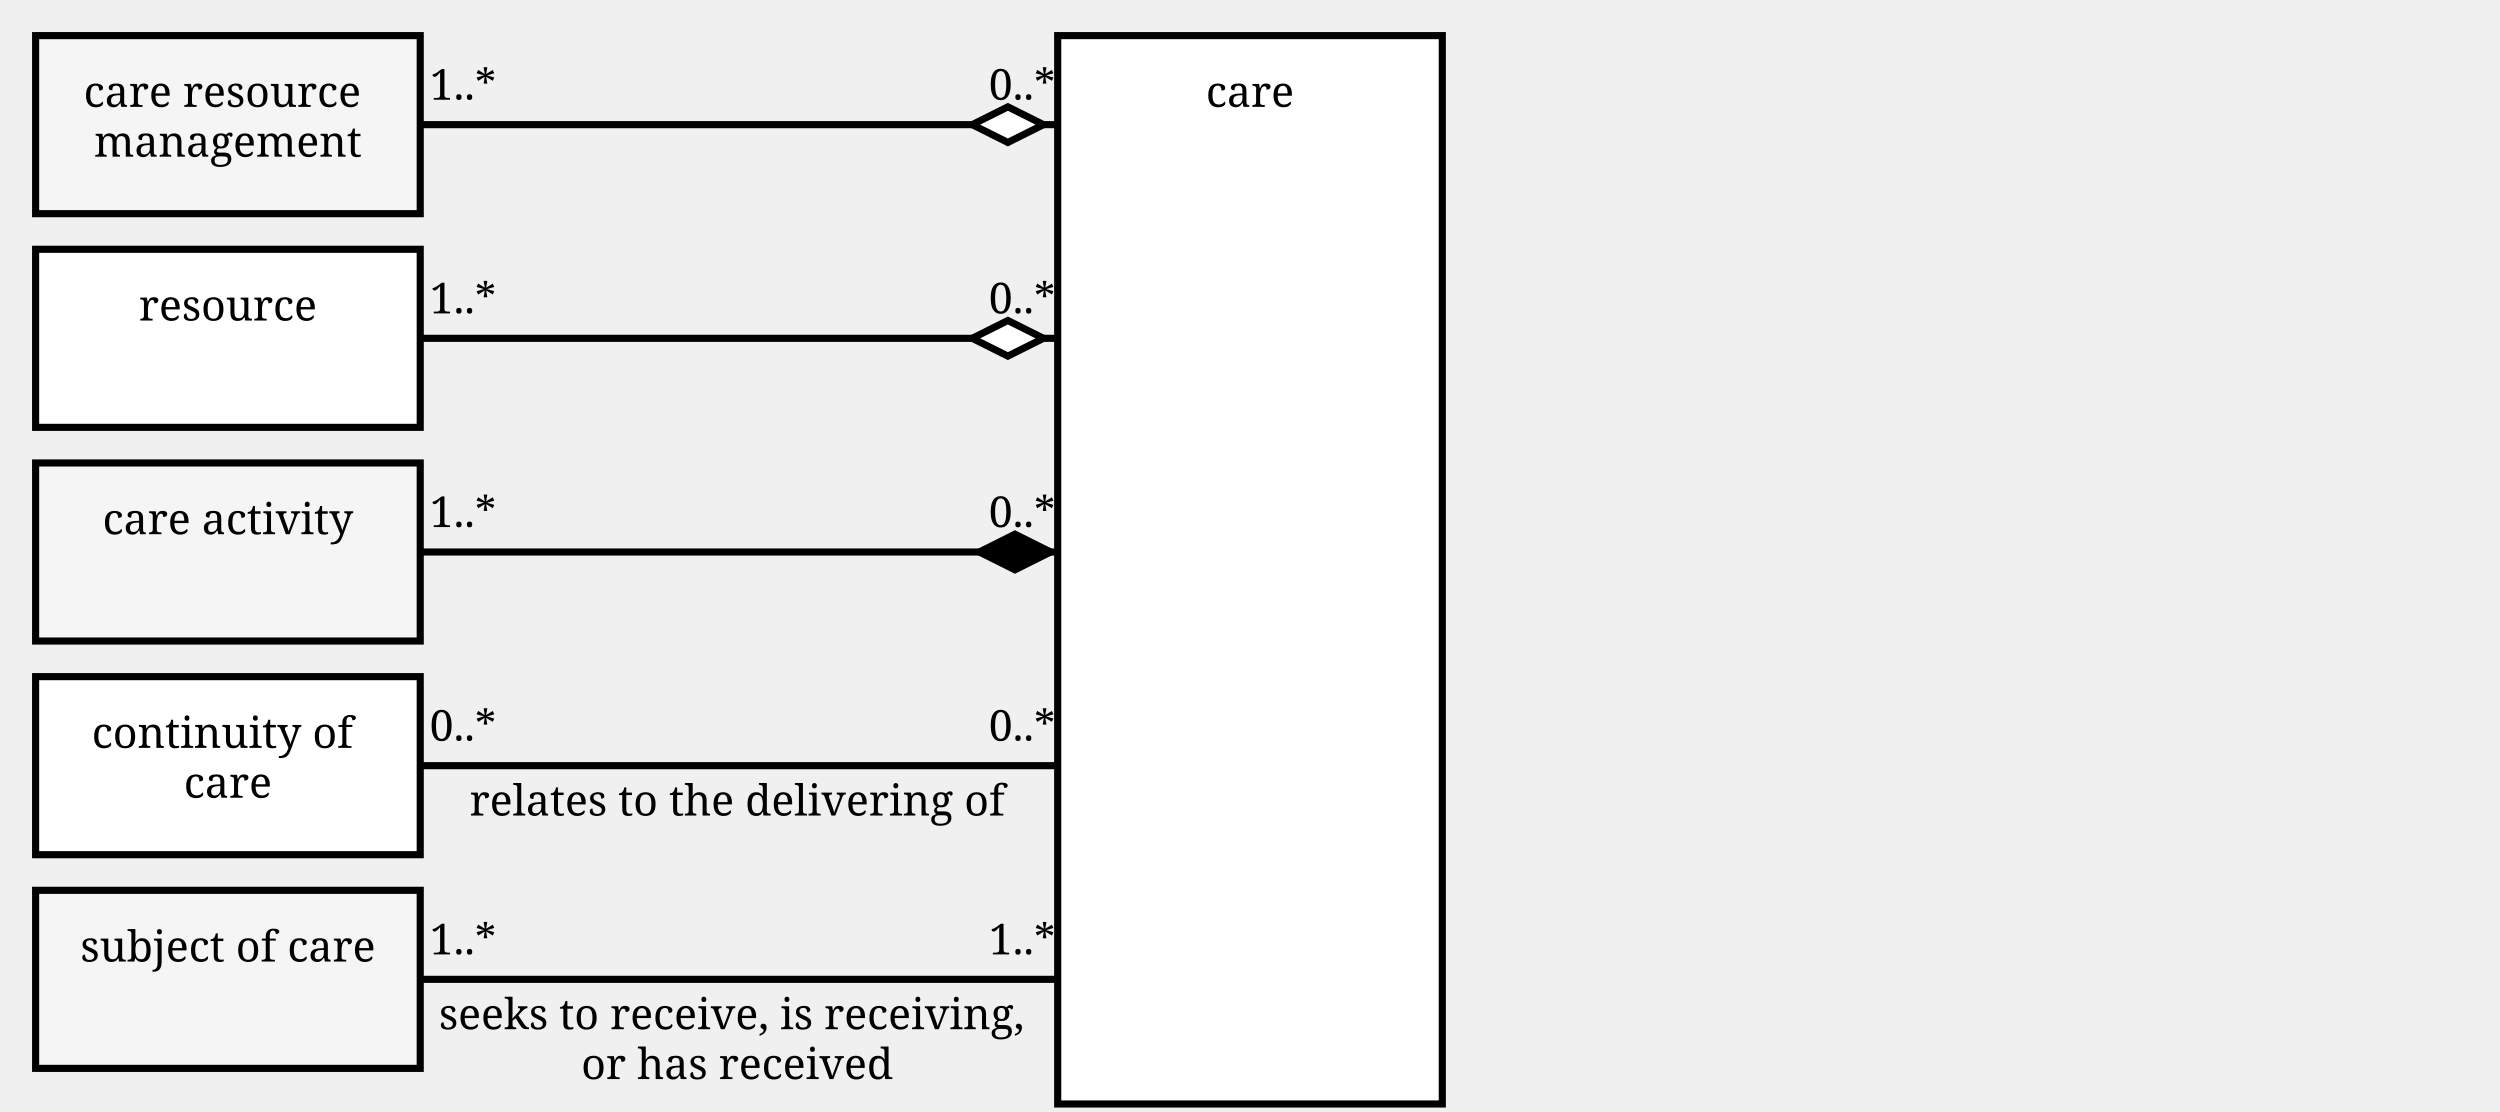
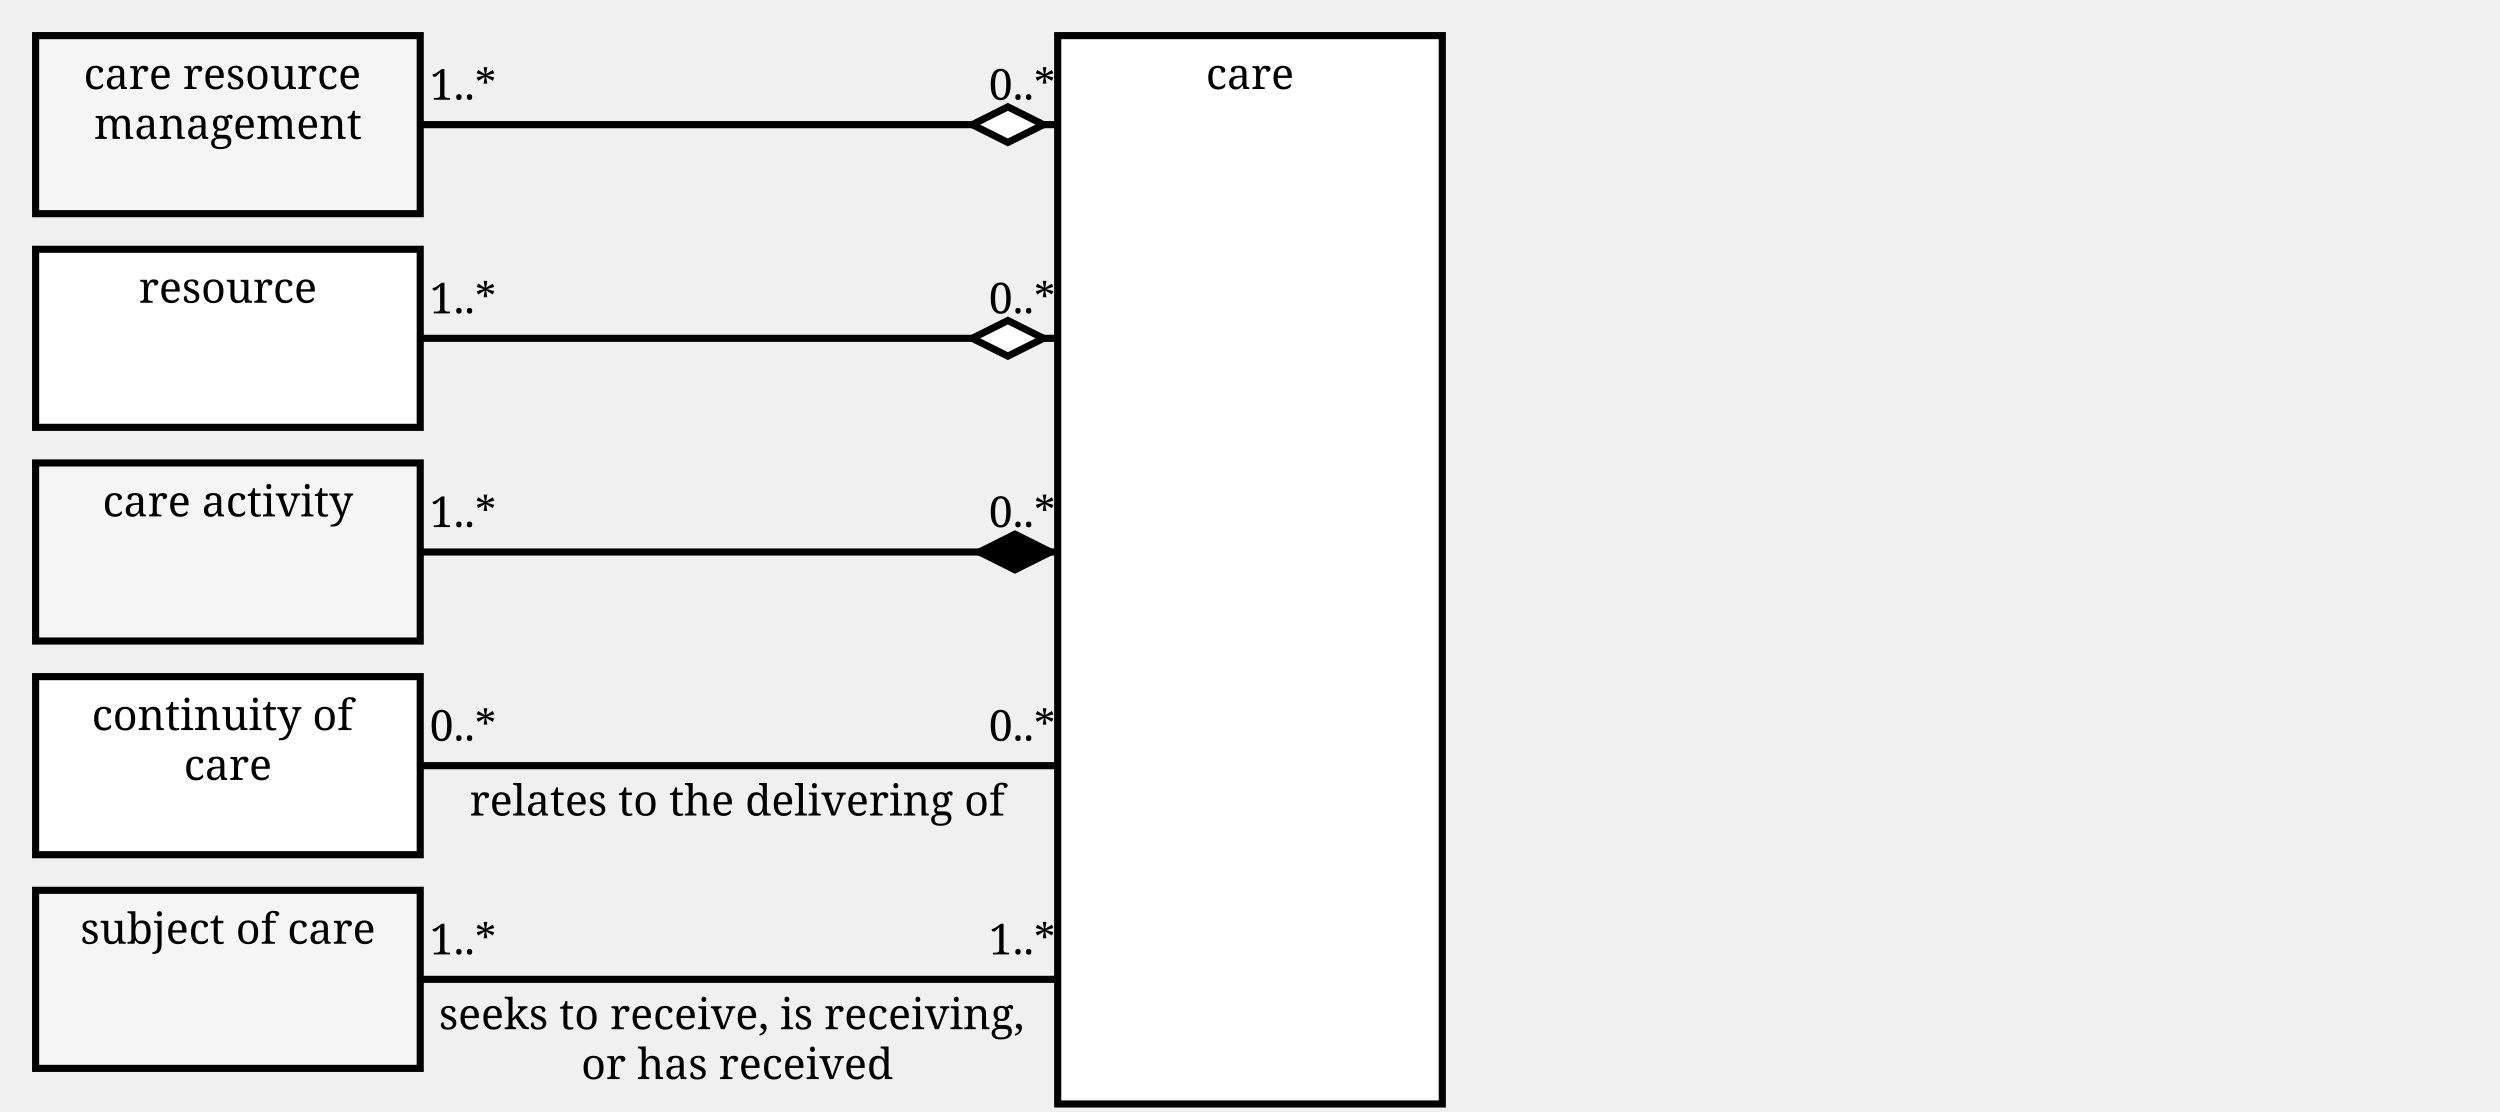
<svg xmlns="http://www.w3.org/2000/svg" xmlns:xlink="http://www.w3.org/1999/xlink" version="1.1" viewBox="0 0 702 312" aria-labelledby="title desc" role="img">
  <g>
    <line x1="118" y1="35" x2="297" y2="35" stroke="black" stroke-width="2" />
    <text x="130" y="28" text-anchor="middle" font-family="Cambria" font-size="12" fill="black">
      <tspan x="130" y="28" text-anchor="middle">1..*</tspan>
    </text>
    <text x="287" y="28" text-anchor="middle" font-family="Cambria" font-size="12" fill="black">
      <tspan x="287" y="28" text-anchor="middle">0..*</tspan>
    </text>
    <polygon points="273,35 283,30 293,35 283,40" fill="white" stroke="black" stroke-width="2" />
  </g>
  <g>
    <a xlink:href="care resource management.svg" role="link">
      <rect x="10" y="10" width="108" height="50" fill="whitesmoke" stroke="black" stroke-width="2" />
-       <text x="64" y="30" text-anchor="middle" font-family="Cambria" font-size="12" fill="black">
-         <tspan x="64" y="30" text-anchor="middle">care resource</tspan>
-         <tspan x="64" y="44" text-anchor="middle">management</tspan>
+       <text x="64" y="25" text-anchor="middle" font-family="Cambria" font-size="12" fill="black">
+         <tspan x="64" y="25" text-anchor="middle">care resource</tspan>
+         <tspan x="64" y="39" text-anchor="middle">management</tspan>
      </text>
    </a>
  </g>
  <g>
    <line x1="118" y1="95" x2="297" y2="95" stroke="black" stroke-width="2" />
    <text x="130" y="88" text-anchor="middle" font-family="Cambria" font-size="12" fill="black">
      <tspan x="130" y="88" text-anchor="middle">1..*</tspan>
    </text>
    <text x="287" y="88" text-anchor="middle" font-family="Cambria" font-size="12" fill="black">
      <tspan x="287" y="88" text-anchor="middle">0..*</tspan>
    </text>
    <polygon points="273,95 283,90 293,95 283,100" fill="white" stroke="black" stroke-width="2" />
  </g>
  <g>
    <a xlink:href="resource.svg" role="link">
      <rect x="10" y="70" width="108" height="50" fill="white" stroke="black" stroke-width="2" />
-       <text x="64" y="90" text-anchor="middle" font-family="Cambria" font-size="12" fill="black">
-         <tspan x="64" y="90" text-anchor="middle">resource</tspan>
+       <text x="64" y="85" text-anchor="middle" font-family="Cambria" font-size="12" fill="black">
+         <tspan x="64" y="85" text-anchor="middle">resource</tspan>
      </text>
    </a>
  </g>
  <g>
    <line x1="118" y1="155" x2="297" y2="155" stroke="black" stroke-width="2" />
    <text x="130" y="148" text-anchor="middle" font-family="Cambria" font-size="12" fill="black">
      <tspan x="130" y="148" text-anchor="middle">1..*</tspan>
    </text>
    <text x="287" y="148" text-anchor="middle" font-family="Cambria" font-size="12" fill="black">
      <tspan x="287" y="148" text-anchor="middle">0..*</tspan>
    </text>
    <polygon points="275,155 285,150 295,155 285,160" fill="black" stroke="black" stroke-width="2" />
  </g>
  <g>
    <a xlink:href="care activity.svg" role="link">
      <rect x="10" y="130" width="108" height="50" fill="whitesmoke" stroke="black" stroke-width="2" />
-       <text x="64" y="150" text-anchor="middle" font-family="Cambria" font-size="12" fill="black">
-         <tspan x="64" y="150" text-anchor="middle">care activity</tspan>
+       <text x="64" y="145" text-anchor="middle" font-family="Cambria" font-size="12" fill="black">
+         <tspan x="64" y="145" text-anchor="middle">care activity</tspan>
      </text>
    </a>
  </g>
  <g>
    <line x1="118" y1="215" x2="297" y2="215" stroke="black" stroke-width="2" />
    <text x="130" y="208" text-anchor="middle" font-family="Cambria" font-size="12" fill="black">
      <tspan x="130" y="208" text-anchor="middle">0..*</tspan>
    </text>
    <text x="287" y="208" text-anchor="middle" font-family="Cambria" font-size="12" fill="black">
      <tspan x="287" y="208" text-anchor="middle">0..*</tspan>
    </text>
    <text x="207" y="229" text-anchor="middle" font-family="Cambria" font-size="12" fill="black">
      <tspan x="207" y="229" text-anchor="middle">relates to the delivering of</tspan>
    </text>
  </g>
  <g>
    <a xlink:href="continuity of care.svg" role="link">
      <rect x="10" y="190" width="108" height="50" fill="white" stroke="black" stroke-width="2" />
-       <text x="64" y="210" text-anchor="middle" font-family="Cambria" font-size="12" fill="black">
-         <tspan x="64" y="210" text-anchor="middle">continuity of</tspan>
-         <tspan x="64" y="224" text-anchor="middle">care</tspan>
+       <text x="64" y="205" text-anchor="middle" font-family="Cambria" font-size="12" fill="black">
+         <tspan x="64" y="205" text-anchor="middle">continuity of</tspan>
+         <tspan x="64" y="219" text-anchor="middle">care</tspan>
      </text>
    </a>
  </g>
  <g>
    <line x1="118" y1="275" x2="297" y2="275" stroke="black" stroke-width="2" />
    <text x="130" y="268" text-anchor="middle" font-family="Cambria" font-size="12" fill="black">
      <tspan x="130" y="268" text-anchor="middle">1..*</tspan>
    </text>
    <text x="287" y="268" text-anchor="middle" font-family="Cambria" font-size="12" fill="black">
      <tspan x="287" y="268" text-anchor="middle">1..*</tspan>
    </text>
    <text x="207" y="289" text-anchor="middle" font-family="Cambria" font-size="12" fill="black">
      <tspan x="207" y="289" text-anchor="middle">seeks to receive, is receiving,</tspan>
      <tspan x="207" y="303" text-anchor="middle">or has received</tspan>
    </text>
  </g>
  <g>
    <a xlink:href="subject of care.svg" role="link">
      <rect x="10" y="250" width="108" height="50" fill="whitesmoke" stroke="black" stroke-width="2" />
-       <text x="64" y="270" text-anchor="middle" font-family="Cambria" font-size="12" fill="black">
-         <tspan x="64" y="270" text-anchor="middle">subject of care</tspan>
+       <text x="64" y="265" text-anchor="middle" font-family="Cambria" font-size="12" fill="black">
+         <tspan x="64" y="265" text-anchor="middle">subject of care</tspan>
      </text>
    </a>
  </g>
  <g>
    <a xlink:href="care.svg" role="link">
      <rect x="297" y="10" width="108" height="300" fill="white" stroke="black" stroke-width="2" />
-       <text x="351" y="30" text-anchor="middle" font-family="Cambria" font-size="12" fill="black">
-         <tspan x="351" y="30" text-anchor="middle">care</tspan>
+       <text x="351" y="25" text-anchor="middle" font-family="Cambria" font-size="12" fill="black">
+         <tspan x="351" y="25" text-anchor="middle">care</tspan>
      </text>
    </a>
  </g>
</svg>
